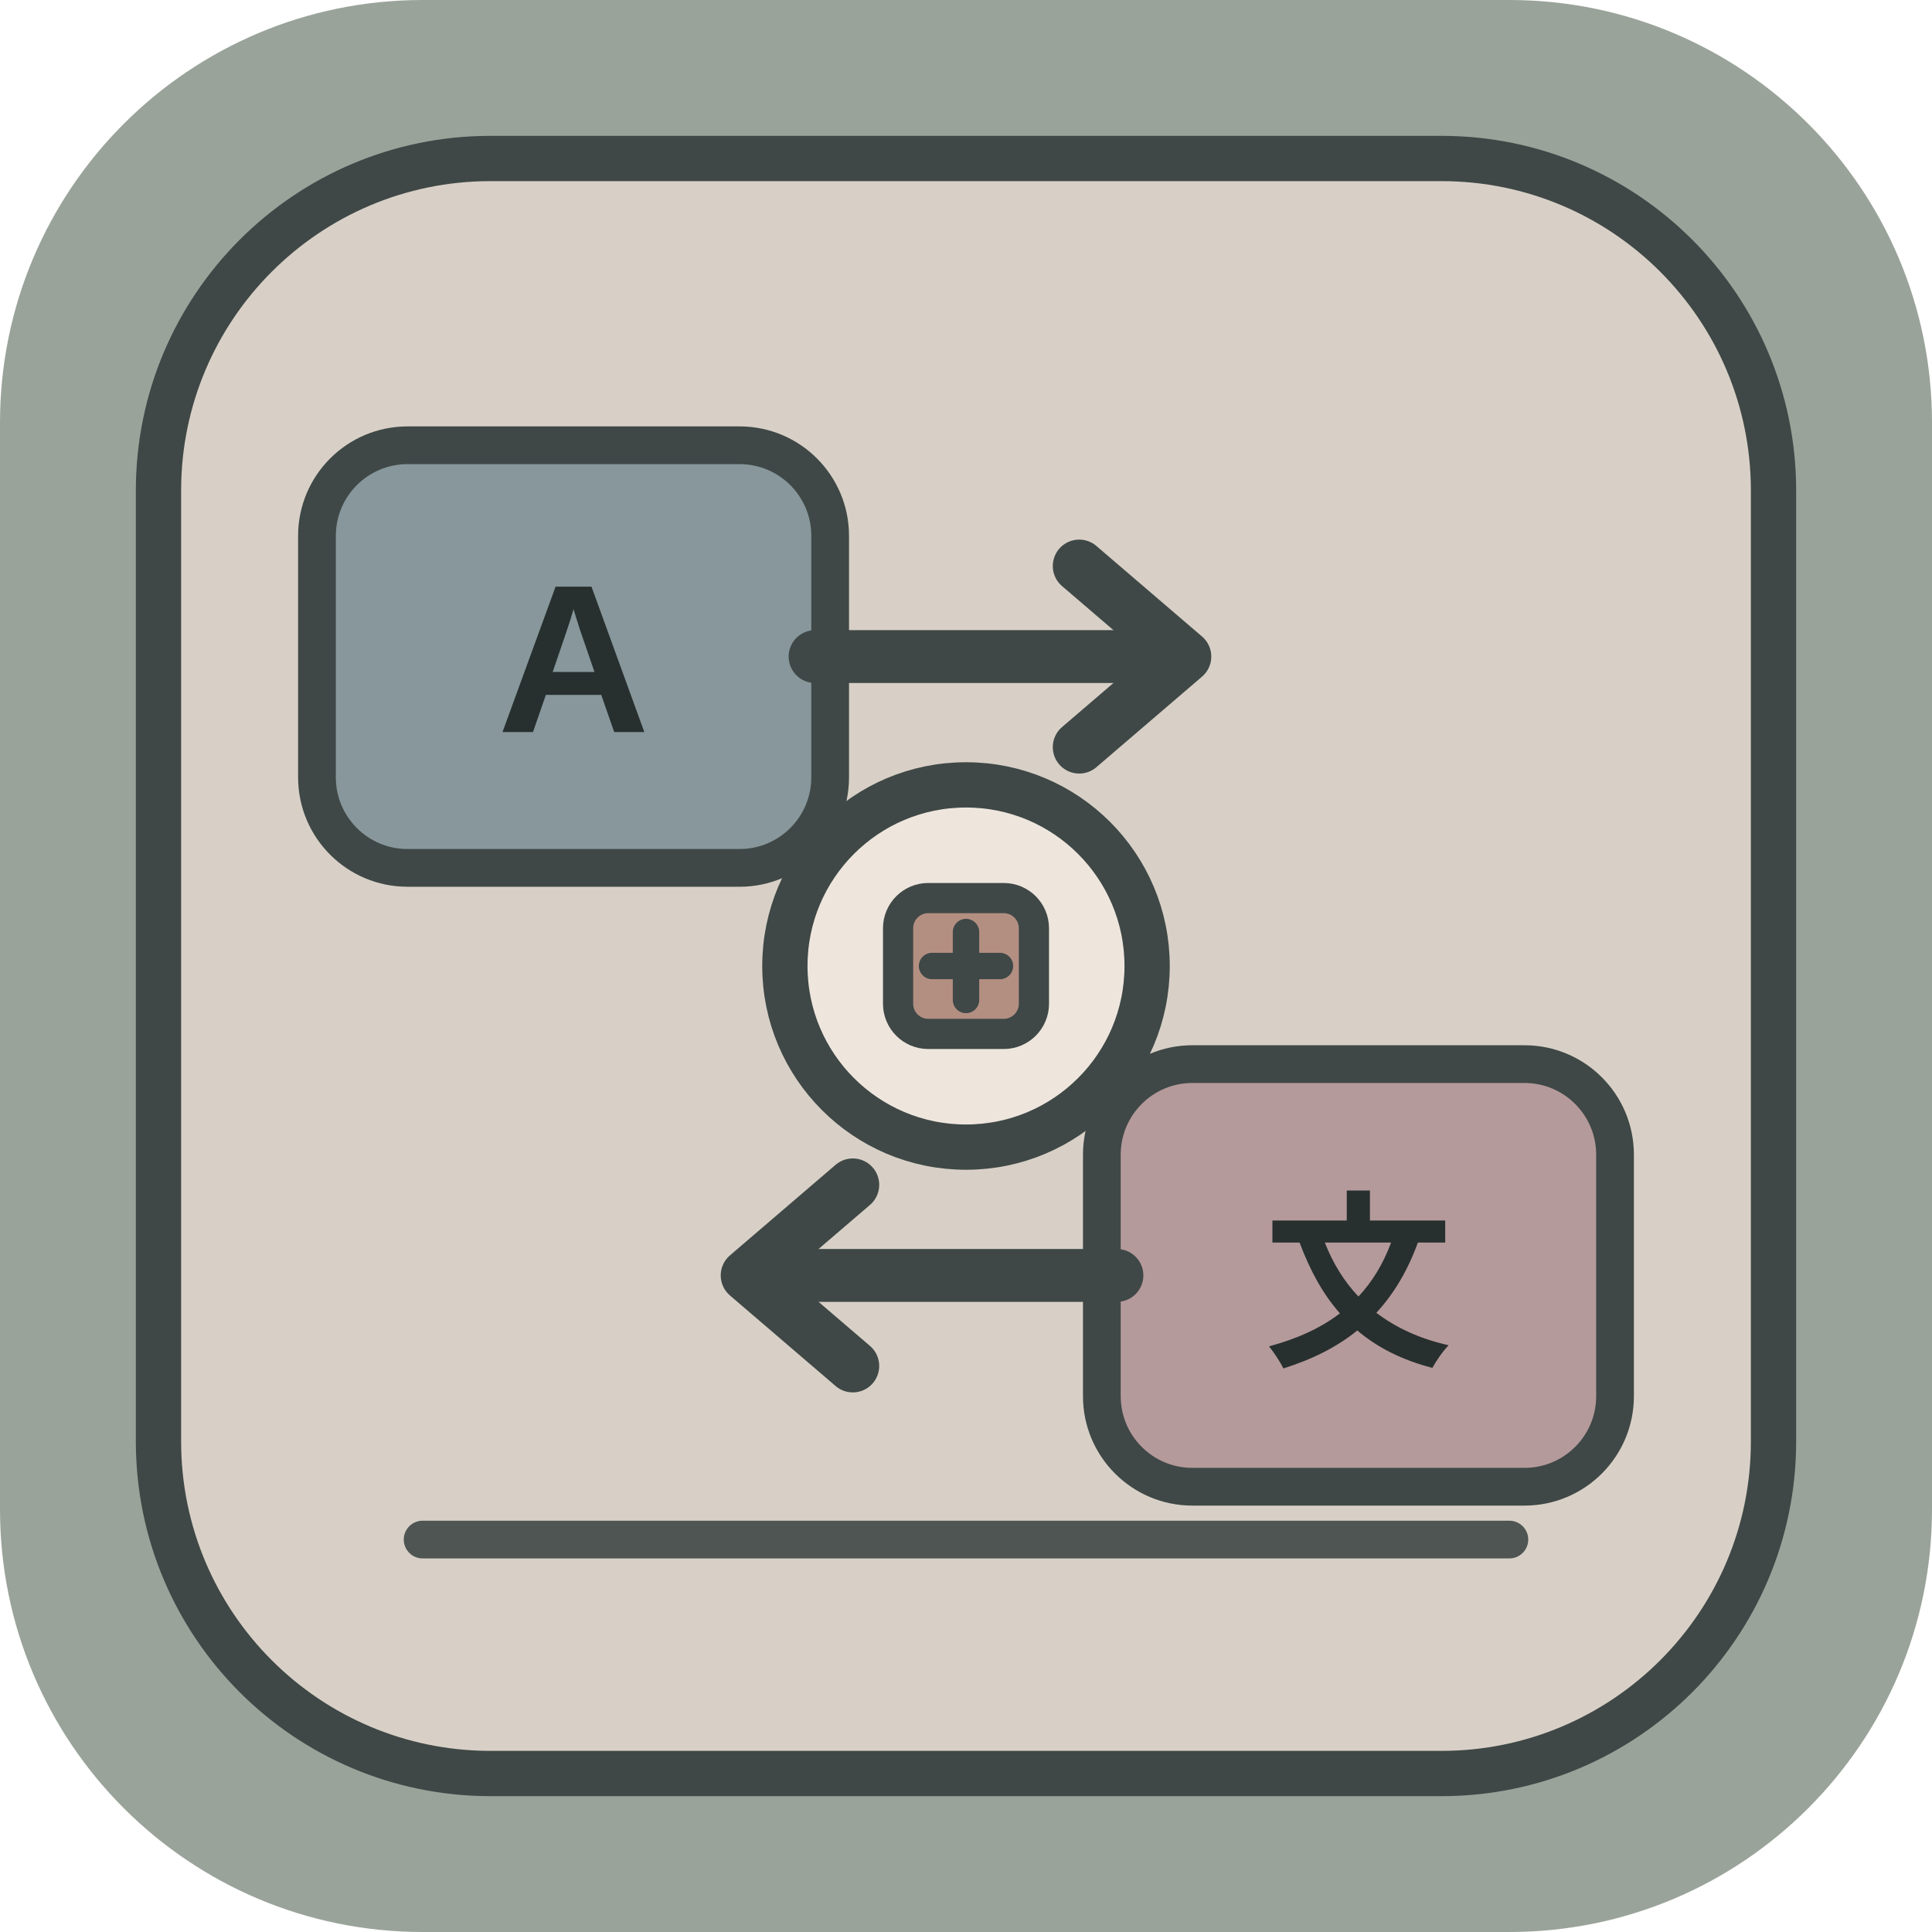
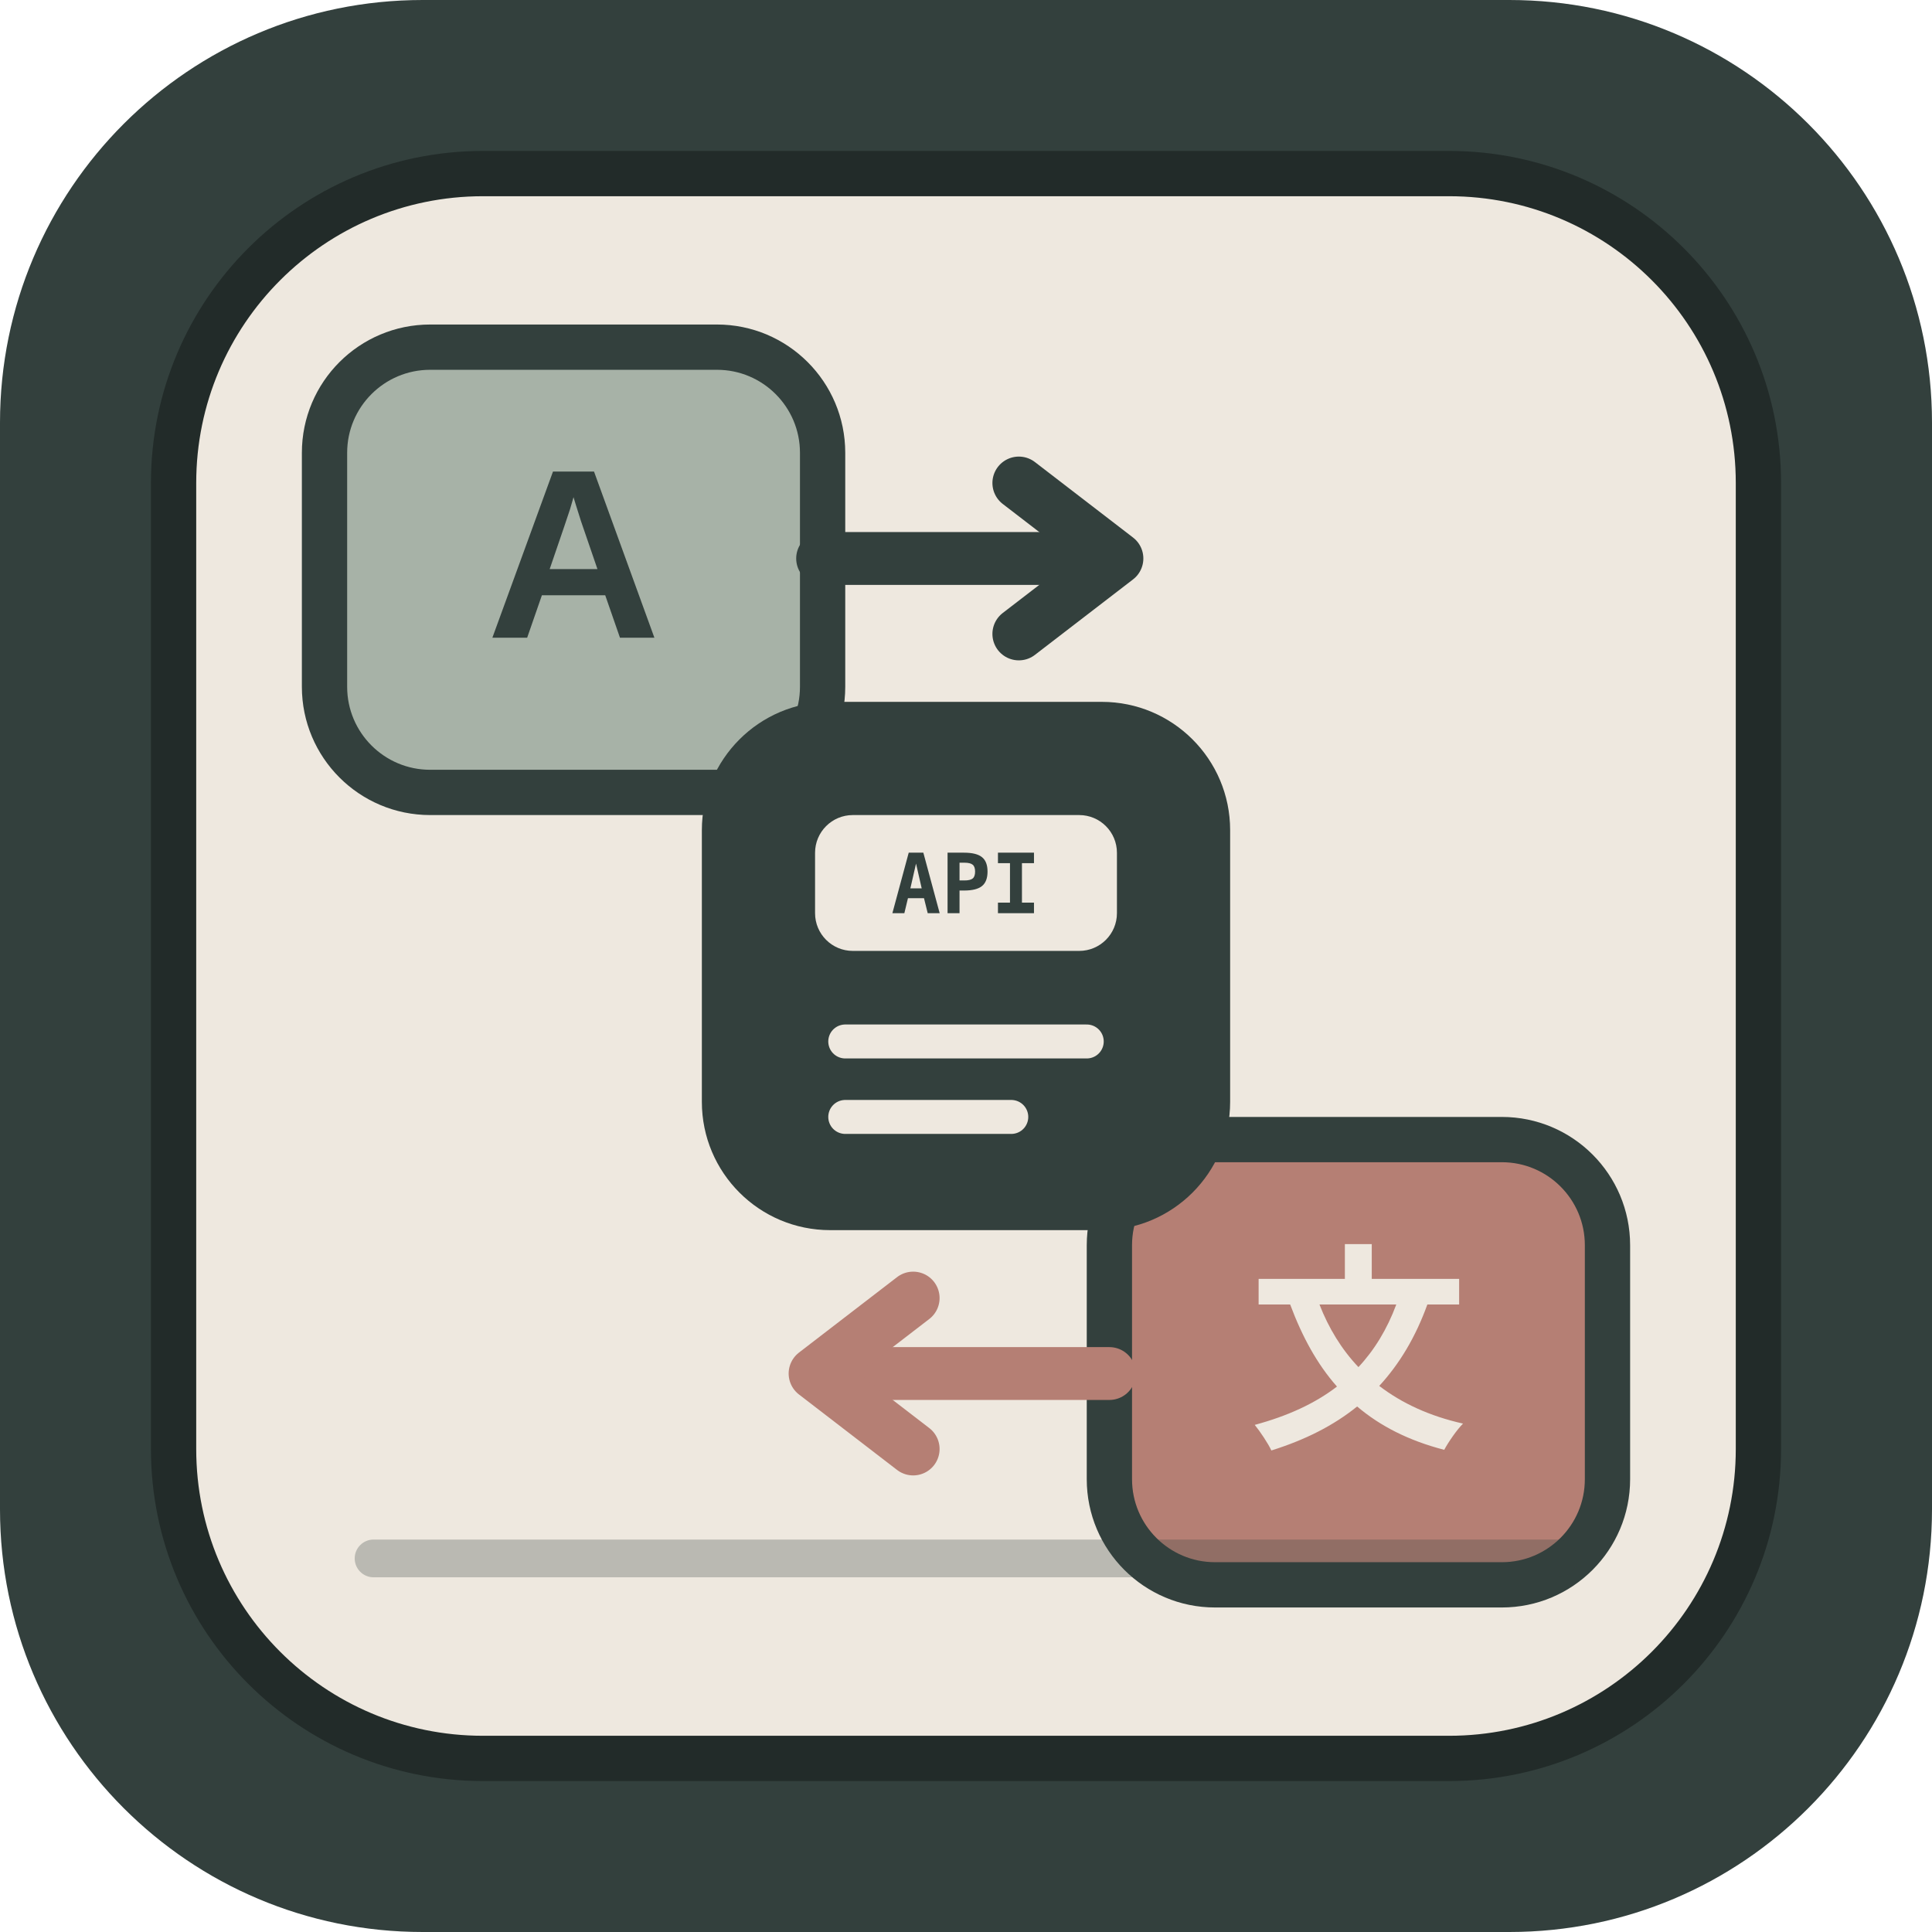
<svg xmlns="http://www.w3.org/2000/svg" viewBox="0 0 512 512" role="img" aria-labelledby="title desc">
-   <rect width="512" height="512" rx="112" fill="#9AA39A" />
-   <rect x="42" y="42" width="428" height="428" rx="88" fill="#D8D0C6" stroke="#3F4847" stroke-width="12" />
-   <g transform="translate(84 118)">
-     <rect width="136" height="112" rx="24" fill="#87979B" stroke="#3F4847" stroke-width="10" />
-     <text x="68" y="76" text-anchor="middle" font-family="Segoe UI, Arial, sans-serif" font-size="56" font-weight="800" fill="#27302F">A</text>
-   </g>
-   <g transform="translate(292 282)">
-     <rect width="136" height="112" rx="24" fill="#B59A9B" stroke="#3F4847" stroke-width="10" />
-     <text x="68" y="76" text-anchor="middle" font-family="Segoe UI, Arial, sans-serif" font-size="50" font-weight="800" fill="#27302F">文</text>
-   </g>
-   <path d="M216 174H304" fill="none" stroke="#3F4847" stroke-width="14" stroke-linecap="round" />
-   <path d="M286 150L314 174L286 198" fill="none" stroke="#3F4847" stroke-width="14" stroke-linecap="round" stroke-linejoin="round" />
-   <path d="M296 338H208" fill="none" stroke="#3F4847" stroke-width="14" stroke-linecap="round" />
-   <path d="M226 314L198 338L226 362" fill="none" stroke="#3F4847" stroke-width="14" stroke-linecap="round" stroke-linejoin="round" />
-   <circle cx="256" cy="256" r="48" fill="#EEE6DD" stroke="#3F4847" stroke-width="12" />
-   <rect x="238" y="238" width="36" height="36" rx="8" fill="#B38F82" stroke="#3F4847" stroke-width="8" />
-   <path d="M247 256H265M256 247V265" stroke="#3F4847" stroke-width="7" stroke-linecap="round" />
-   <path d="M112 408H400" stroke="#3F4847" stroke-width="10" stroke-linecap="round" opacity="0.9" />
+   <rect width="512" height="512" rx="112" fill="#33403D" />
+   <rect x="46" y="46" width="420" height="420" rx="82" fill="#EEE8DF" stroke="#222B29" stroke-width="12" />
+   <rect x="86" y="92" width="132" height="118" rx="28" fill="#A7B2A7" stroke="#33403D" stroke-width="12" />
+   <text x="152" y="169" text-anchor="middle" font-family="Segoe UI,Arial,sans-serif" font-size="64" font-weight="750" fill="#33403D">A</text>
+   <rect x="294" y="302" width="132" height="118" rx="28" fill="#B57F74" stroke="#33403D" stroke-width="12" />
+   <text x="360" y="379" text-anchor="middle" font-family="Segoe UI,Arial,sans-serif" font-size="58" font-weight="750" fill="#EEE8DF">文</text>
+   <rect x="186" y="186" width="140" height="140" rx="34" fill="#33403D" />
+   <rect x="216" y="216" width="80" height="36" rx="10" fill="#EEE8DF" />
+   <text x="256" y="242" text-anchor="middle" font-family="ui-monospace,Consolas,monospace" font-size="22" font-weight="800" fill="#33403D">API</text>
+   <path d="M224 276h64M224 296h44" stroke="#EEE8DF" stroke-width="9" stroke-linecap="round" />
+   <path d="M218 148h68" stroke="#33403D" stroke-width="14" stroke-linecap="round" />
+   <path d="m270 128 26 20-26 20" fill="none" stroke="#33403D" stroke-width="14" stroke-linecap="round" stroke-linejoin="round" />
+   <path d="M294 364h-68" stroke="#B57F74" stroke-width="14" stroke-linecap="round" />
+   <path d="m242 344-26 20 26 20" fill="none" stroke="#B57F74" stroke-width="14" stroke-linecap="round" stroke-linejoin="round" />
+   <rect x="94" y="408" width="324" height="10" rx="5" fill="#33403D" opacity=".28" />
</svg>
